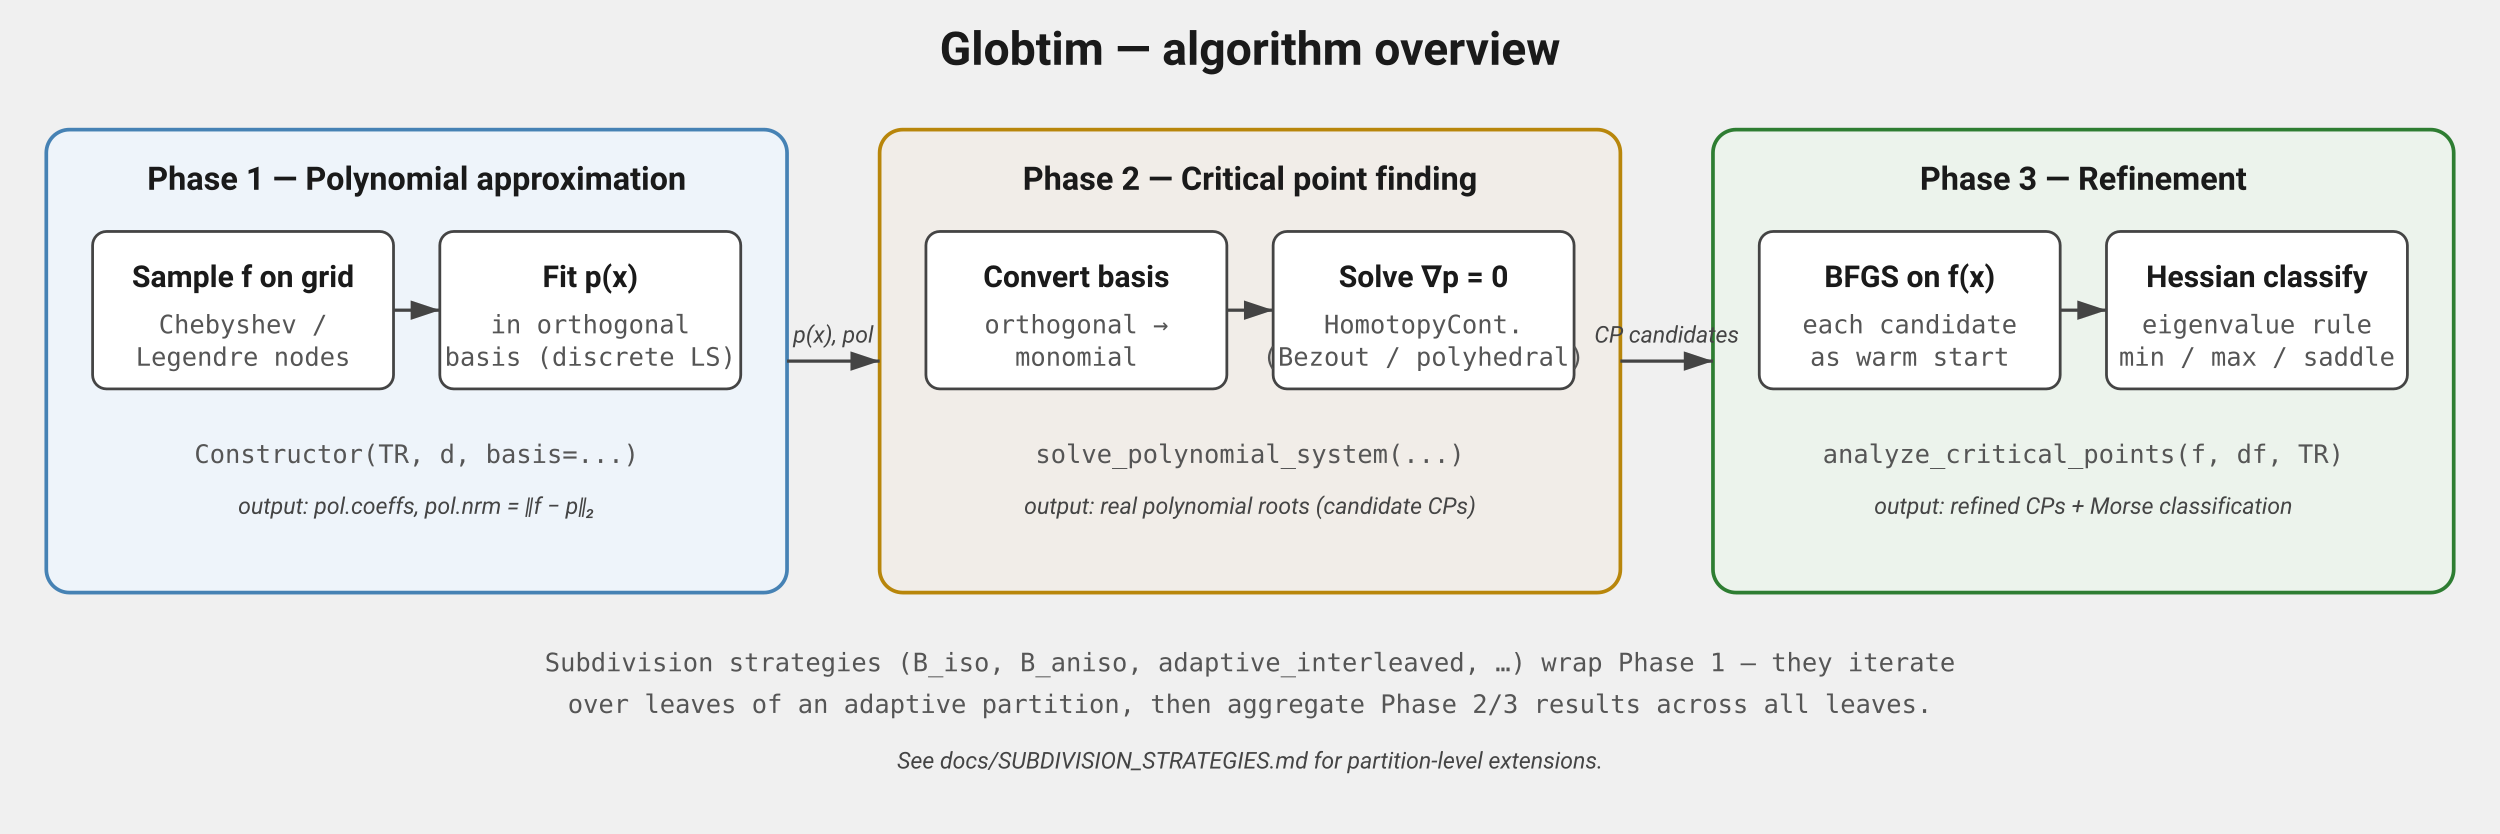
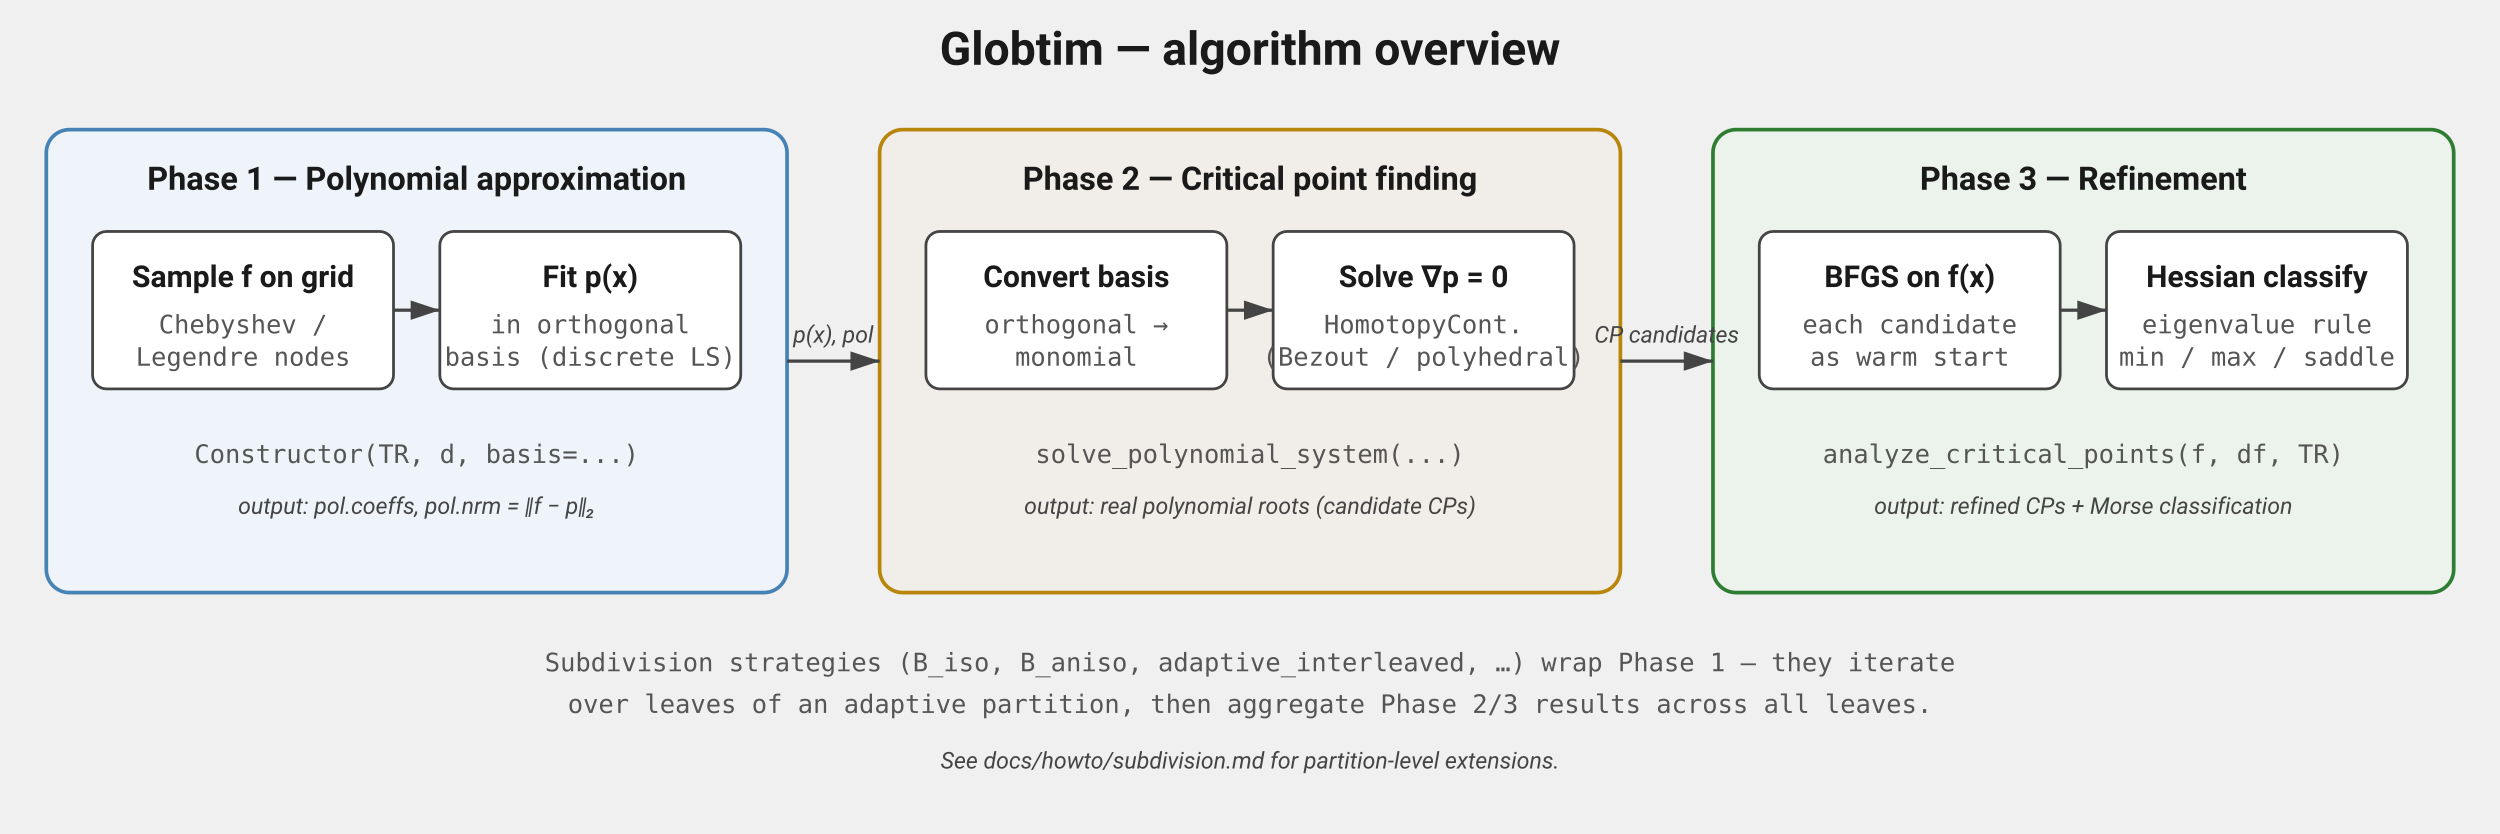
<svg xmlns="http://www.w3.org/2000/svg" viewBox="0 0 1080 360" font-family="-apple-system, BlinkMacSystemFont, 'Segoe UI', Roboto, sans-serif">
  <defs>
    <marker id="arrow" markerWidth="10" markerHeight="10" refX="9" refY="3" orient="auto" markerUnits="strokeWidth">
      <path d="M0,0 L0,6 L9,3 z" fill="#444" />
    </marker>
    <style>
      .phase-bg-1 { fill: #eef4fa; stroke: #4682b4; stroke-width: 1.6; }
      .phase-bg-2 { fill: #f1ede8; stroke: #b8860b; stroke-width: 1.6; }
      .phase-bg-3 { fill: #ecf3ec; stroke: #2e7d32; stroke-width: 1.6; }
      .step       { fill: #ffffff; stroke: #444; stroke-width: 1.2; }
      .title      { font-size: 20px; font-weight: 600; fill: #1a1a1a; }
      .phase      { font-size: 14px; font-weight: 600; fill: #1a1a1a; }
      .step-title { font-size: 13px; font-weight: 600; fill: #1a1a1a; }
      .step-sub   { font-size: 11px; fill: #555; font-family: 'SFMono-Regular', Menlo, Consolas, monospace; }
      .edge       { fill: none; stroke: #444; stroke-width: 1.4; }
      .data       { font-size: 10px; fill: #444; font-style: italic; }
    </style>
  </defs>
  <text x="540" y="28" class="title" text-anchor="middle">Globtim — algorithm overview</text>
  <rect class="phase-bg-1" x="20" y="56" width="320" height="200" rx="10" />
  <text x="180" y="82" class="phase" text-anchor="middle">Phase 1 — Polynomial approximation</text>
  <rect class="step" x="40" y="100" width="130" height="68" rx="6" />
  <text x="105" y="124" class="step-title" text-anchor="middle">Sample f on grid</text>
  <text x="105" y="144" class="step-sub" text-anchor="middle">Chebyshev /</text>
  <text x="105" y="158" class="step-sub" text-anchor="middle">Legendre nodes</text>
  <line x1="170" y1="134" x2="190" y2="134" class="edge" marker-end="url(#arrow)" />
  <rect class="step" x="190" y="100" width="130" height="68" rx="6" />
  <text x="255" y="124" class="step-title" text-anchor="middle">Fit p(x)</text>
  <text x="255" y="144" class="step-sub" text-anchor="middle">in orthogonal</text>
  <text x="255" y="158" class="step-sub" text-anchor="middle">basis (discrete LS)</text>
  <text x="180" y="200" class="step-sub" text-anchor="middle">Constructor(TR, d, basis=...)</text>
  <text x="180" y="222" class="data" text-anchor="middle">output: pol.coeffs,  pol.nrm = ‖f − p‖₂</text>
  <rect class="phase-bg-2" x="380" y="56" width="320" height="200" rx="10" />
  <text x="540" y="82" class="phase" text-anchor="middle">Phase 2 — Critical point finding</text>
  <rect class="step" x="400" y="100" width="130" height="68" rx="6" />
  <text x="465" y="124" class="step-title" text-anchor="middle">Convert basis</text>
  <text x="465" y="144" class="step-sub" text-anchor="middle">orthogonal →</text>
  <text x="465" y="158" class="step-sub" text-anchor="middle">monomial</text>
  <line x1="530" y1="134" x2="550" y2="134" class="edge" marker-end="url(#arrow)" />
  <rect class="step" x="550" y="100" width="130" height="68" rx="6" />
  <text x="615" y="124" class="step-title" text-anchor="middle">Solve ∇p = 0</text>
  <text x="615" y="144" class="step-sub" text-anchor="middle">HomotopyCont.</text>
  <text x="615" y="158" class="step-sub" text-anchor="middle">(Bezout / polyhedral)</text>
  <text x="540" y="200" class="step-sub" text-anchor="middle">solve_polynomial_system(...)</text>
  <text x="540" y="222" class="data" text-anchor="middle">output: real polynomial roots (candidate CPs)</text>
  <rect class="phase-bg-3" x="740" y="56" width="320" height="200" rx="10" />
  <text x="900" y="82" class="phase" text-anchor="middle">Phase 3 — Refinement</text>
  <rect class="step" x="760" y="100" width="130" height="68" rx="6" />
  <text x="825" y="124" class="step-title" text-anchor="middle">BFGS on f(x)</text>
  <text x="825" y="144" class="step-sub" text-anchor="middle">each candidate</text>
  <text x="825" y="158" class="step-sub" text-anchor="middle">as warm start</text>
  <line x1="890" y1="134" x2="910" y2="134" class="edge" marker-end="url(#arrow)" />
  <rect class="step" x="910" y="100" width="130" height="68" rx="6" />
  <text x="975" y="124" class="step-title" text-anchor="middle">Hessian classify</text>
  <text x="975" y="144" class="step-sub" text-anchor="middle">eigenvalue rule</text>
  <text x="975" y="158" class="step-sub" text-anchor="middle">min / max / saddle</text>
  <text x="900" y="200" class="step-sub" text-anchor="middle">analyze_critical_points(f, df, TR)</text>
  <text x="900" y="222" class="data" text-anchor="middle">output: refined CPs + Morse classification</text>
  <line x1="340" y1="156" x2="380" y2="156" class="edge" marker-end="url(#arrow)" />
  <line x1="700" y1="156" x2="740" y2="156" class="edge" marker-end="url(#arrow)" />
  <text x="360" y="148" class="data" text-anchor="middle">p(x), pol</text>
  <text x="720" y="148" class="data" text-anchor="middle">CP candidates</text>
  <text x="540" y="290" class="step-sub" text-anchor="middle" fill="#1a1a1a">
    Subdivision strategies (B_iso, B_aniso, adaptive_interleaved, …) wrap Phase 1 — they iterate
  </text>
  <text x="540" y="308" class="step-sub" text-anchor="middle" fill="#1a1a1a">
    over leaves of an adaptive partition, then aggregate Phase 2/3 results across all leaves.
  </text>
  <text x="540" y="332" class="data" text-anchor="middle">
-     See docs/SUBDIVISION_STRATEGIES.md for partition-level extensions.
+     See docs/howto/subdivision.md for partition-level extensions.
  </text>
</svg>
